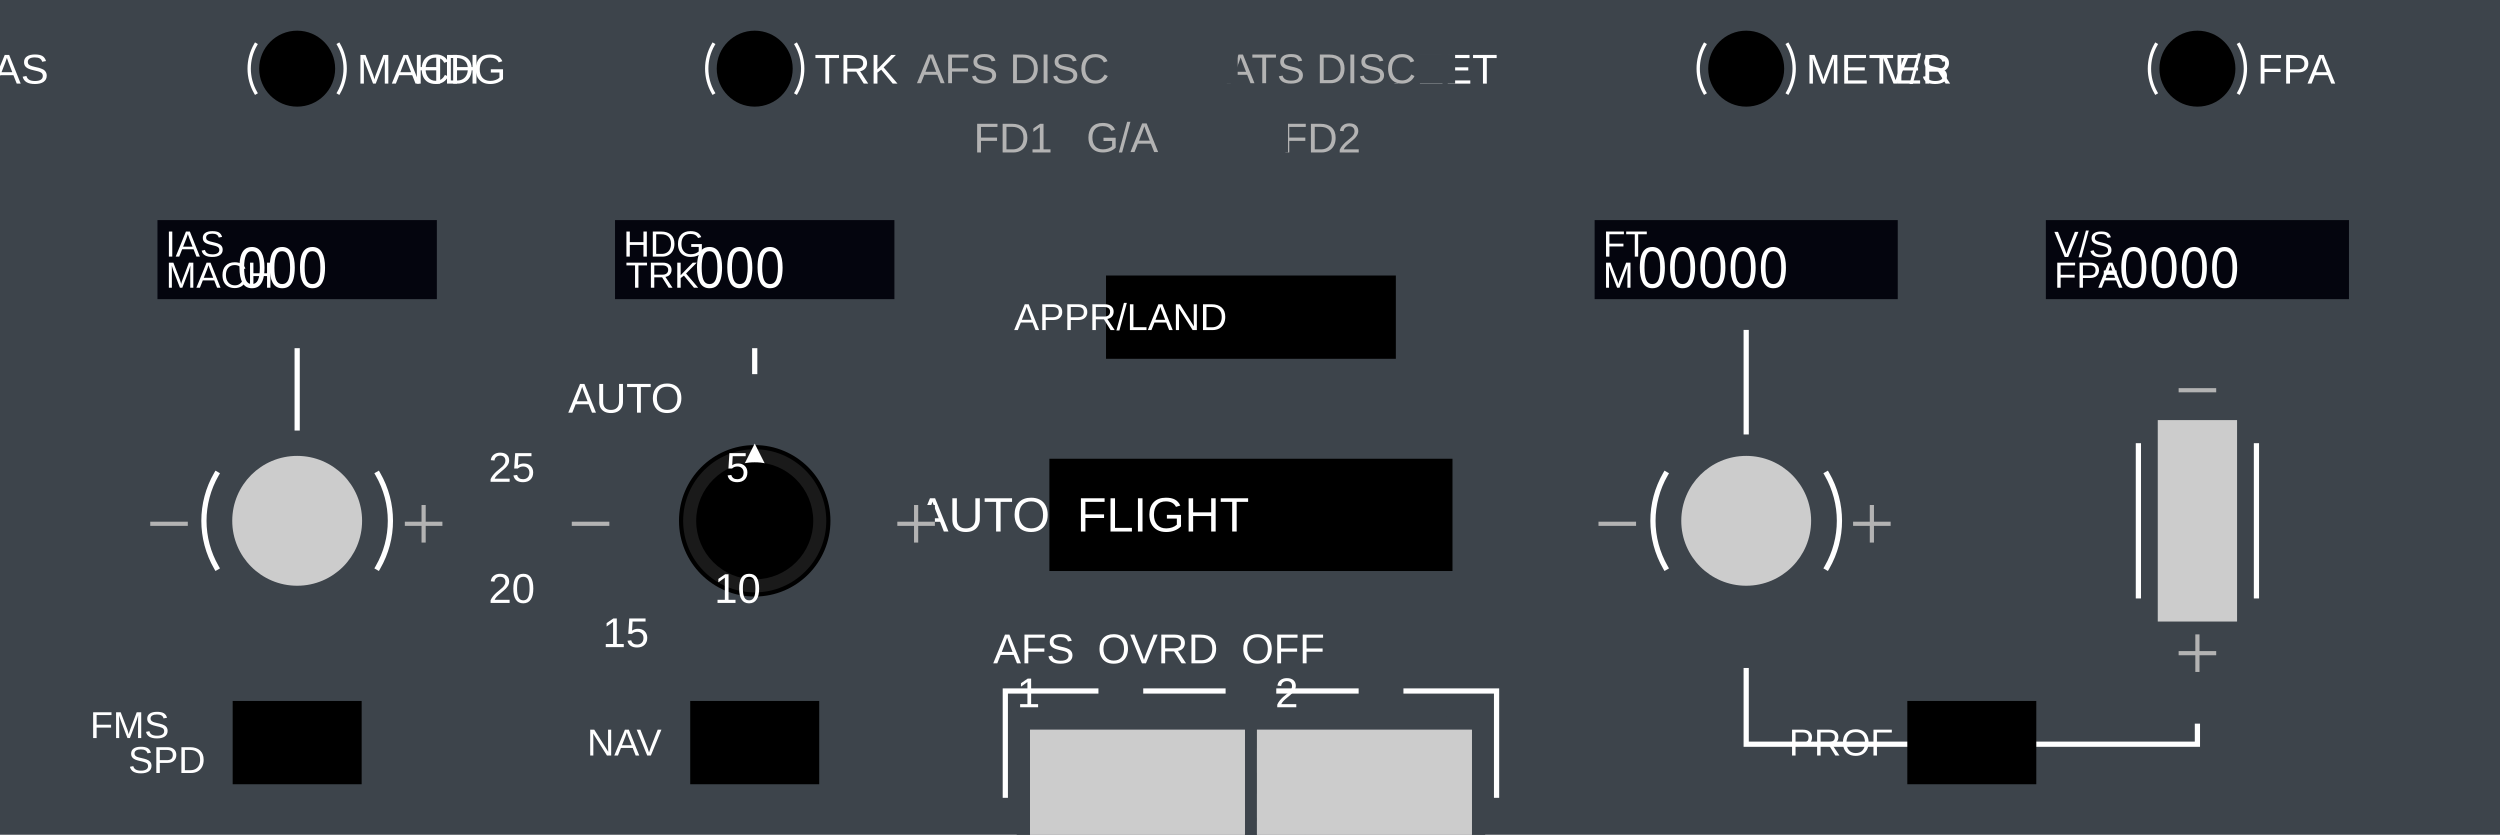
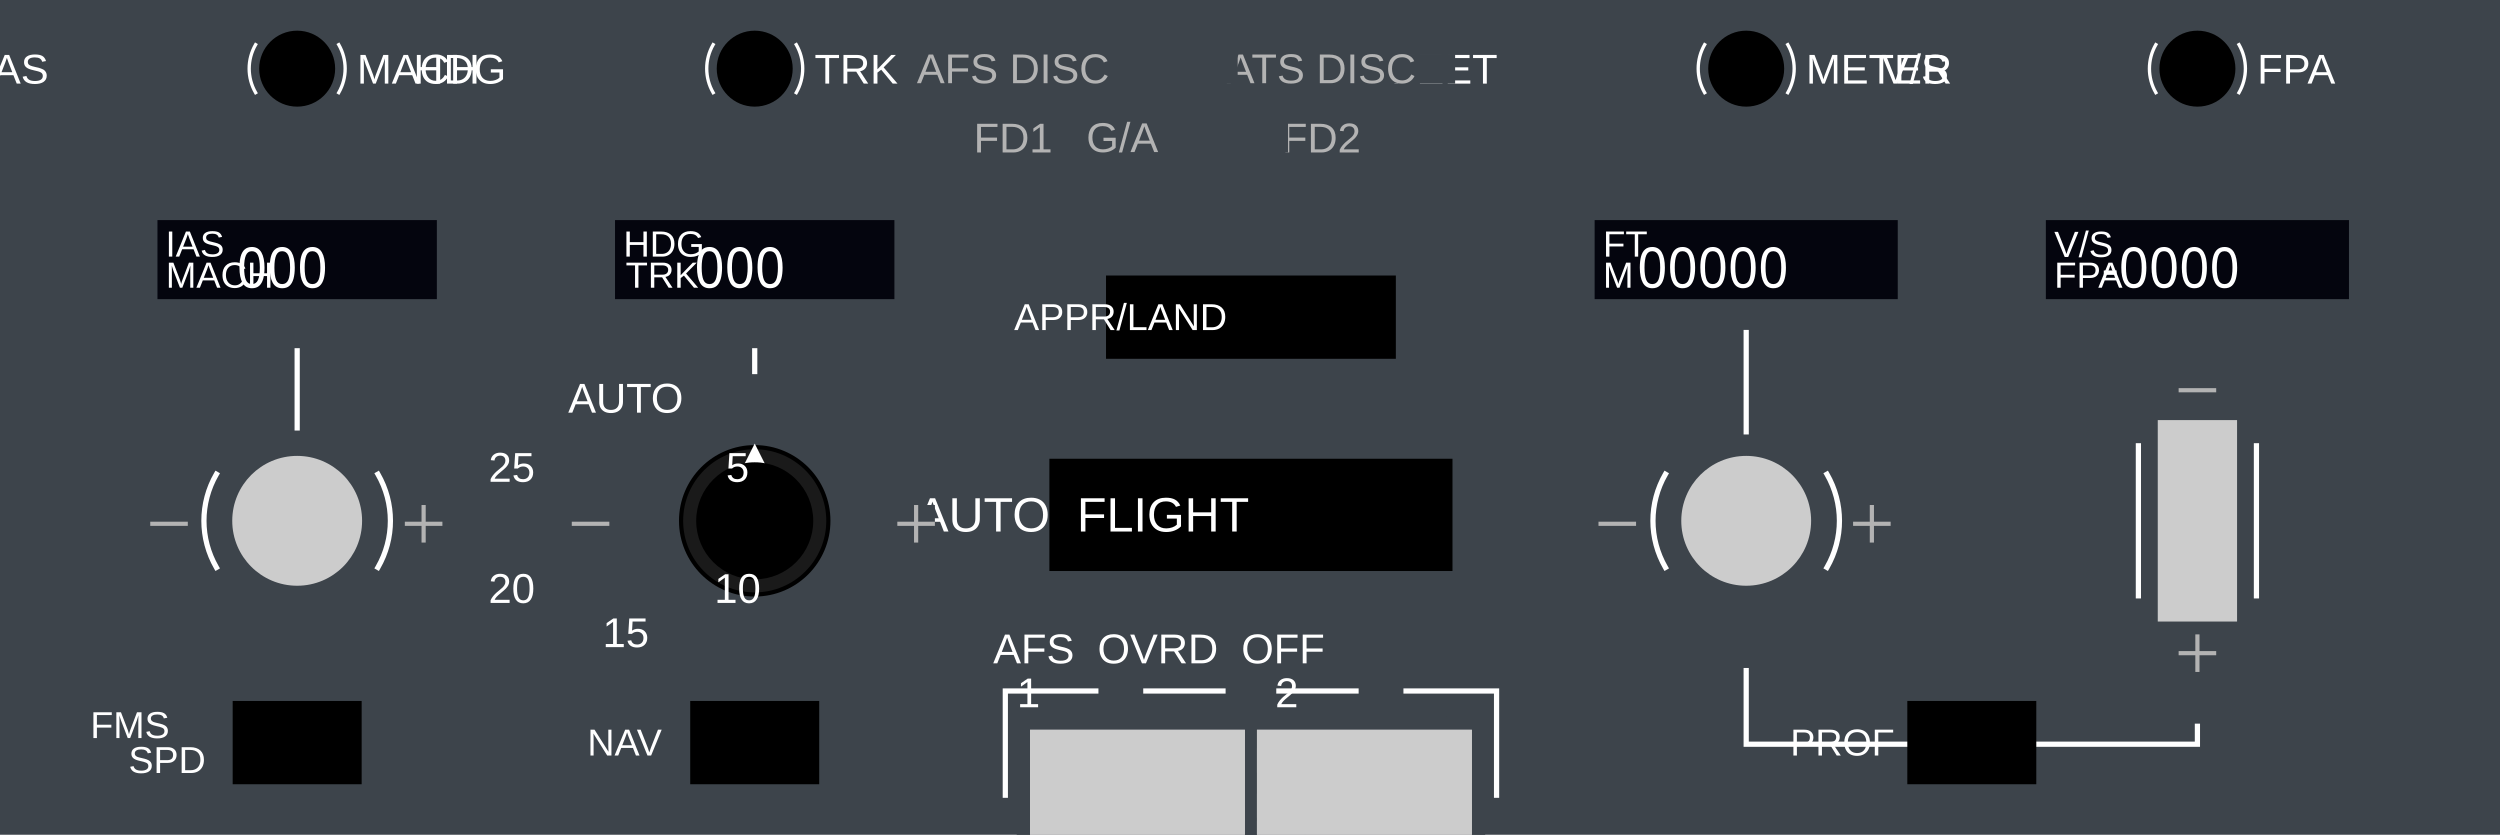
<svg xmlns="http://www.w3.org/2000/svg" xmlns:ns1="http://www.openswatchbook.org/uri/2009/osb" version="1.1" width="599" height="200" id="svg3651">
  <defs id="defs3653">
    <linearGradient id="linearGradient5215">
      <stop style="stop-color:#e6e6e6;stop-opacity:1;" offset="0" id="stop5217" />
      <stop style="stop-color:#e6e6e6;stop-opacity:0;" offset="1" id="stop5219" />
    </linearGradient>
    <linearGradient id="linearGradient5209" ns1:paint="solid">
      <stop style="stop-color:#e6e6e6;stop-opacity:1;" offset="0" id="stop5211" />
    </linearGradient>
    <symbol id="*Paper_Space" />
    <symbol id="*Model_Space" />
    <pattern y="0" x="0" width="8" patternUnits="userSpaceOnUse" id="Hatch" height="8">
      <path id="path5322" stroke-width="0.25" stroke="#000000" linecap="square" d="M8 4 l-4,4" />
      <path id="path5324" stroke-width="0.25" stroke="#000000" linecap="square" d="M6 2 l-4,4" />
      <path id="path5326" stroke-width="0.25" stroke="#000000" linecap="square" d="M4 0 l-4,4" />
    </pattern>
    <marker style="overflow:visible" refY="0" refX="0" orient="auto" id="DistanceX">
      <path id="path5319" style="stroke:#000000;stroke-width:0.5" d="M 3,-3 -3,3 M 0,-5 0,5" />
    </marker>
  </defs>
  <g id="layer1" transform="translate(0,-852.3622)">
    <rect style="fill:#3d444b;fill-opacity:1;stroke:none;stroke-width:1.8;stroke-linecap:square;stroke-linejoin:miter;stroke-miterlimit:4;stroke-dasharray:none;stroke-opacity:1" id="rect4230" width="599" height="200" x="0" y="852.362" />
    <g id="ApprLand" transform="matrix(0.8,0,0,0.8,228.5241,108.537)">
      <rect y="1012.298" x="45.599" height="24.944" width="86.804" id="rect4392-4" style="fill:#000000;fill-opacity:1;stroke:none;stroke-width:1.8;stroke-linecap:square;stroke-linejoin:miter;stroke-miterlimit:4;stroke-dasharray:none;stroke-opacity:1" />
      <text transform="scale(1.000002,0.9999983)" id="text4394-3" y="1028.642" x="88.855" style="font-style:normal;font-weight:normal;font-size:40.001px;line-height:93%;font-family:'Liberation Sans';text-align:center;letter-spacing:0px;word-spacing:0px;text-anchor:middle;fill:#000000;fill-opacity:1;stroke:none;stroke-width:1px;stroke-linecap:butt;stroke-linejoin:miter;stroke-opacity:1" xml:space="preserve">
        <tspan id="tspan4396-8" style="font-style:normal;font-variant:normal;font-weight:normal;font-stretch:normal;font-size:11.25px;line-height:93%;font-family:'Liberation Sans';-inkscape-font-specification:'Liberation Sans';text-align:center;text-anchor:middle;fill:#ffffff" y="1028.642" x="88.855">APPR/LAND</tspan>
      </text>
    </g>
    <text xml:space="preserve" style="font-style:normal;font-weight:normal;font-size:32px;line-height:125%;font-family:'Liberation Sans';letter-spacing:0px;word-spacing:0px;fill:#000000;fill-opacity:1;stroke:none;stroke-width:1px;stroke-linecap:butt;stroke-linejoin:miter;stroke-opacity:1" x="56.098" y="872.399" id="text4184">
      <tspan id="tspan4186" x="56.098" y="872.399" style="font-style:normal;font-variant:normal;font-weight:normal;font-stretch:normal;font-size:10px;font-family:'Liberation Sans';-inkscape-font-specification:'Liberation Sans';text-align:end;text-anchor:end;fill:#ffffff">IAS</tspan>
    </text>
    <text id="text4188" y="872.399" x="85.528" style="font-style:normal;font-weight:normal;font-size:32px;line-height:125%;font-family:'Liberation Sans';letter-spacing:0px;word-spacing:0px;fill:#000000;fill-opacity:1;stroke:none;stroke-width:1px;stroke-linecap:butt;stroke-linejoin:miter;stroke-opacity:1" xml:space="preserve">
      <tspan style="font-style:normal;font-variant:normal;font-weight:normal;font-stretch:normal;font-size:10px;font-family:'Liberation Sans';-inkscape-font-specification:'Liberation Sans';fill:#ffffff" y="872.399" x="85.528" id="tspan4190">MACH</tspan>
    </text>
    <path style="fill:none;fill-opacity:1;stroke:#ffffff;stroke-width:0.8;stroke-linecap:square;stroke-linejoin:miter;stroke-miterlimit:4;stroke-dasharray:none;stroke-opacity:1" d="m 81.159,863.063 c 2.054,3.558 2.054,7.941 0,11.498" id="path4198" />
    <path style="fill:none;fill-opacity:1;stroke:#ffffff;stroke-width:0.8;stroke-linecap:square;stroke-linejoin:miter;stroke-miterlimit:4;stroke-dasharray:none;stroke-opacity:1" d="m 61.243,874.561 c -2.054,-3.558 -2.054,-7.941 -1e-6,-11.498" id="path4200" />
    <path style="fill:#000000;fill-opacity:1;stroke:none;stroke-width:1;stroke-linecap:square;stroke-linejoin:miter;stroke-miterlimit:4;stroke-dasharray:none;stroke-opacity:1" d="m 80.302,868.812 c 3e-6,5.027 -4.075,9.102 -9.101,9.102 -5.027,0 -9.102,-4.075 -9.101,-9.102 3e-6,-5.027 4.075,-9.102 9.101,-9.102 5.027,0 9.101,4.075 9.101,9.102 z" id="IasMach" />
    <path style="fill:none;fill-rule:evenodd;stroke:#ffffff;stroke-width:1.25;stroke-linecap:butt;stroke-linejoin:miter;stroke-miterlimit:4;stroke-dasharray:none;stroke-opacity:1" d="m 71.201,935.785 0,19.738" id="path4204" />
    <path style="fill:none;fill-opacity:1;stroke:#ffffff;stroke-width:1.25;stroke-linecap:square;stroke-linejoin:miter;stroke-miterlimit:4;stroke-dasharray:none;stroke-opacity:1" d="m 90.548,965.98 c 3.991,6.912 3.991,15.428 0,22.34" id="path4206" />
    <path style="fill:none;fill-opacity:1;stroke:#ffffff;stroke-width:1.25;stroke-linecap:square;stroke-linejoin:miter;stroke-miterlimit:4;stroke-dasharray:none;stroke-opacity:1" d="m 51.854,988.32 c -3.991,-6.912 -3.991,-15.428 0,-22.34" id="path4208" />
    <path style="fill:#cccccc;fill-opacity:1;stroke:none;stroke-width:1;stroke-linecap:square;stroke-linejoin:miter;stroke-miterlimit:4;stroke-dasharray:none;stroke-opacity:1" d="m 86.757,977.15 c 0,8.591 -6.965,15.556 -15.556,15.556 -8.591,0 -15.556,-6.965 -15.556,-15.556 0,-8.591 6.965,-15.556 15.556,-15.556 8.591,0 15.556,6.965 15.556,15.556 z" id="SpdKnob" />
    <g id="FmsSpeed" transform="matrix(0.8,0,0,0.8,0,210.4724)">
      <rect y="1012.299" x="69.685" height="24.943" width="38.632" id="rect4212" style="fill:#000000;fill-opacity:1;stroke:none;stroke-width:1.8;stroke-linecap:square;stroke-linejoin:miter;stroke-miterlimit:4;stroke-dasharray:none;stroke-opacity:1" />
-       <text transform="scale(0.999998,1.000002)" id="text4214" y="1023.41" x="88.855" style="font-style:normal;font-weight:normal;font-size:40.001px;line-height:93%;font-family:'Liberation Sans';text-align:center;letter-spacing:0px;word-spacing:0px;text-anchor:middle;fill:#000000;fill-opacity:1;stroke:none;stroke-width:1px;stroke-linecap:butt;stroke-linejoin:miter;stroke-opacity:1" xml:space="preserve">
-         <tspan style="font-style:normal;font-variant:normal;font-weight:normal;font-stretch:normal;font-size:11.25px;line-height:93%;font-family:'Liberation Sans';-inkscape-font-specification:'Liberation Sans';text-align:center;text-anchor:middle;fill:#ffffff" y="1023.41" x="88.855" id="tspan4216">FMS</tspan>
-         <tspan id="tspan4218" style="font-style:normal;font-variant:normal;font-weight:normal;font-stretch:normal;font-size:11.25px;line-height:93%;font-family:'Liberation Sans';-inkscape-font-specification:'Liberation Sans';text-align:center;text-anchor:middle;fill:#ffffff" y="1033.873" x="88.855">SPD</tspan>
+       <text transform="scale(0.999998,1.000002)" id="text4214" y="1023.41" x="88.938" style="font-style:normal;font-weight:normal;font-size:40.001px;line-height:93%;font-family:'Liberation Sans';text-align:center;letter-spacing:0px;word-spacing:0px;text-anchor:middle;fill:#000000;fill-opacity:1;stroke:none;stroke-width:1px;stroke-linecap:butt;stroke-linejoin:miter;stroke-opacity:1" xml:space="preserve">
+         <tspan style="font-style:normal;font-variant:normal;font-weight:normal;font-stretch:normal;font-size:11.25px;line-height:93%;font-family:'Liberation Sans';-inkscape-font-specification:'Liberation Sans';text-align:center;text-anchor:middle;fill:#ffffff" y="1023.41" x="88.938" id="tspan4216">FMS</tspan>
+         <tspan id="tspan4218" style="font-style:normal;font-variant:normal;font-weight:normal;font-stretch:normal;font-size:11.25px;line-height:93%;font-family:'Liberation Sans';-inkscape-font-specification:'Liberation Sans';text-align:center;text-anchor:middle;fill:#ffffff" y="1033.873" x="88.938">SPD</tspan>
      </text>
    </g>
    <rect style="fill:#04050e;fill-opacity:1;stroke:none;stroke-width:1.8;stroke-linecap:square;stroke-linejoin:miter;stroke-miterlimit:4;stroke-dasharray:none;stroke-opacity:1" id="rect4264" width="66.942" height="18.944" x="37.729" y="905.094" />
    <text id="text4304" y="872.399" x="165.727" style="font-style:normal;font-weight:normal;font-size:32px;line-height:125%;font-family:'Liberation Sans';letter-spacing:0px;word-spacing:0px;fill:#000000;fill-opacity:1;stroke:none;stroke-width:1px;stroke-linecap:butt;stroke-linejoin:miter;stroke-opacity:1" xml:space="preserve">
      <tspan style="font-style:normal;font-variant:normal;font-weight:normal;font-stretch:normal;font-size:10px;font-family:'Liberation Sans';-inkscape-font-specification:'Liberation Sans';text-align:end;text-anchor:end;fill:#ffffff" y="872.399" x="165.727" id="tspan4306">HDG</tspan>
    </text>
    <text xml:space="preserve" style="font-style:normal;font-weight:normal;font-size:32px;line-height:125%;font-family:'Liberation Sans';letter-spacing:0px;word-spacing:0px;fill:#000000;fill-opacity:1;stroke:none;stroke-width:1px;stroke-linecap:butt;stroke-linejoin:miter;stroke-opacity:1" x="195.157" y="872.399" id="text4308">
      <tspan id="tspan4310" x="195.157" y="872.399" style="font-style:normal;font-variant:normal;font-weight:normal;font-stretch:normal;font-size:10px;font-family:'Liberation Sans';-inkscape-font-specification:'Liberation Sans';fill:#ffffff">TRK</tspan>
    </text>
    <path id="path4312" d="m 190.788,863.063 c 2.054,3.558 2.054,7.941 0,11.498" style="fill:none;fill-opacity:1;stroke:#ffffff;stroke-width:0.8;stroke-linecap:square;stroke-linejoin:miter;stroke-miterlimit:4;stroke-dasharray:none;stroke-opacity:1" />
    <path id="path4314" d="m 170.872,874.561 c -2.054,-3.558 -2.054,-7.941 0,-11.498" style="fill:none;fill-opacity:1;stroke:#ffffff;stroke-width:0.8;stroke-linecap:square;stroke-linejoin:miter;stroke-miterlimit:4;stroke-dasharray:none;stroke-opacity:1" />
    <path style="fill:#000000;fill-opacity:1;stroke:none;stroke-width:1;stroke-linecap:square;stroke-linejoin:miter;stroke-miterlimit:4;stroke-dasharray:none;stroke-opacity:1" d="m 189.931,868.812 c 0,5.027 -4.075,9.102 -9.101,9.102 -5.027,0 -9.101,-4.075 -9.101,-9.102 0,-5.027 4.075,-9.102 9.101,-9.102 5.027,0 9.101,4.075 9.101,9.102 z" id="HdgTrk" />
    <path id="path4318" d="m 180.83,935.785 0,6.221" style="fill:none;fill-rule:evenodd;stroke:#ffffff;stroke-width:1.25;stroke-linecap:butt;stroke-linejoin:miter;stroke-miterlimit:4;stroke-dasharray:none;stroke-opacity:1" />
    <g id="HdgKnob">
      <path style="fill:#1a1a1a;fill-opacity:1;stroke:#000000;stroke-width:1;stroke-linecap:square;stroke-linejoin:miter;stroke-miterlimit:4;stroke-dasharray:none;stroke-opacity:1" d="m 198.476,977.15 c 0,9.746 -7.9,17.646 -17.646,17.646 -9.746,0 -17.646,-7.9 -17.646,-17.646 0,-9.746 7.9,-17.646 17.646,-17.646 9.746,0 17.646,7.9 17.646,17.646 z" id="ellipse4386" />
      <path id="BankLimit" d="m 177.886,965.603 2.944,-5.853 2.944,5.853" style="fill:#ffffff;fill-rule:evenodd;stroke:#ffffff;stroke-width:1px;stroke-linecap:butt;stroke-linejoin:miter;stroke-opacity:1" />
      <path style="fill:#000000;fill-opacity:1;stroke:none;stroke-width:1;stroke-linecap:square;stroke-linejoin:miter;stroke-miterlimit:4;stroke-dasharray:none;stroke-opacity:1" d="m 194.853,977.15 c 0,7.745 -6.278,14.023 -14.023,14.023 -7.745,0 -14.023,-6.278 -14.023,-14.023 0,-7.745 6.278,-14.023 14.023,-14.023 7.745,0 14.023,6.278 14.023,14.023 z" id="path4202" />
    </g>
    <g transform="matrix(0.8,0,0,0.8,109.6293,210.4724)" id="Nav">
      <rect style="fill:#000000;fill-opacity:1;stroke:none;stroke-width:1.8;stroke-linecap:square;stroke-linejoin:miter;stroke-miterlimit:4;stroke-dasharray:none;stroke-opacity:1" id="rect4328" width="38.632" height="24.944" x="69.685" y="1012.298" />
-       <text xml:space="preserve" style="font-style:normal;font-weight:normal;font-size:40.001px;line-height:93%;font-family:'Liberation Sans';text-align:center;letter-spacing:0px;word-spacing:0px;text-anchor:middle;fill:#000000;fill-opacity:1;stroke:none;stroke-width:1px;stroke-linecap:butt;stroke-linejoin:miter;stroke-opacity:1" x="88.855" y="1028.642" id="text4330" transform="scale(1.000002,0.9999983)">
-         <tspan x="88.855" y="1028.642" style="font-style:normal;font-variant:normal;font-weight:normal;font-stretch:normal;font-size:11.25px;line-height:93%;font-family:'Liberation Sans';-inkscape-font-specification:'Liberation Sans';text-align:center;text-anchor:middle;fill:#ffffff" id="tspan4334">NAV</tspan>
+       <text xml:space="preserve" style="font-style:normal;font-weight:normal;font-size:40.001px;line-height:93%;font-family:'Liberation Sans';text-align:center;letter-spacing:0px;word-spacing:0px;text-anchor:middle;fill:#000000;fill-opacity:1;stroke:none;stroke-width:1px;stroke-linecap:butt;stroke-linejoin:miter;stroke-opacity:1" x="88.933" y="1028.642" id="text4330" transform="scale(1.000002,0.9999983)">
+         <tspan x="88.933" y="1028.642" style="font-style:normal;font-variant:normal;font-weight:normal;font-stretch:normal;font-size:11.25px;line-height:93%;font-family:'Liberation Sans';-inkscape-font-specification:'Liberation Sans';text-align:center;text-anchor:middle;fill:#ffffff" id="tspan4334">NAV</tspan>
      </text>
    </g>
    <rect y="905.094" x="147.358" height="18.944" width="66.942" id="rect4336" style="fill:#04050e;fill-opacity:1;stroke:none;stroke-width:1.8;stroke-linecap:square;stroke-linejoin:miter;stroke-miterlimit:4;stroke-dasharray:none;stroke-opacity:1" />
    <g id="BankAuto">
      <rect y="944.249" x="167.268" height="7.08" width="27.124" id="rect4286" style="fill:#3d444b;fill-opacity:1;stroke:none;stroke-width:2;stroke-miterlimit:4;stroke-dasharray:none;stroke-opacity:1" />
      <text xml:space="preserve" style="font-style:normal;font-weight:normal;font-size:32px;line-height:125%;font-family:'Liberation Sans';letter-spacing:0px;word-spacing:0px;fill:#000000;fill-opacity:1;stroke:none;stroke-width:1px;stroke-linecap:butt;stroke-linejoin:miter;stroke-opacity:1" x="181.058" y="951.232" id="text4344">
        <tspan id="tspan4346" x="181.058" y="951.232" style="font-style:normal;font-variant:normal;font-weight:normal;font-stretch:normal;font-size:10px;font-family:'Liberation Sans';-inkscape-font-specification:'Liberation Sans';text-align:center;text-anchor:middle;fill:#ffffff">AUTO</tspan>
      </text>
    </g>
    <g id="Bank5">
      <rect y="960.925" x="204.325" height="6.978" width="6.991" id="rect4339" style="fill:#3d444b;fill-opacity:1;stroke:none;stroke-width:2;stroke-miterlimit:4;stroke-dasharray:none;stroke-opacity:1" />
      <text transform="scale(1.000002,0.9999978)" xml:space="preserve" style="font-style:normal;font-weight:normal;font-size:32px;line-height:125%;font-family:'Liberation Sans';letter-spacing:0px;word-spacing:0px;fill:#000000;fill-opacity:1;stroke:none;stroke-width:1px;stroke-linecap:butt;stroke-linejoin:miter;stroke-opacity:1" x="207.833" y="967.808" id="text4382">
        <tspan id="tspan4384" x="207.833" y="967.808" style="font-style:normal;font-variant:normal;font-weight:normal;font-stretch:normal;font-size:10px;font-family:'Liberation Sans';-inkscape-font-specification:'Liberation Sans';text-align:center;text-anchor:middle;fill:#ffffff">5</tspan>
      </text>
    </g>
    <g id="Bank10">
      <rect y="989.842" x="203.028" height="7.08" width="9.976" id="rect4332" style="fill:#3d444b;fill-opacity:1;stroke:none;stroke-width:2;stroke-miterlimit:4;stroke-dasharray:none;stroke-opacity:1" />
      <text transform="scale(1.000002,0.9999978)" id="text4374" y="996.826" x="207.833" style="font-style:normal;font-weight:normal;font-size:32px;line-height:125%;font-family:'Liberation Sans';letter-spacing:0px;word-spacing:0px;fill:#000000;fill-opacity:1;stroke:none;stroke-width:1px;stroke-linecap:butt;stroke-linejoin:miter;stroke-opacity:1" xml:space="preserve">
        <tspan style="font-style:normal;font-variant:normal;font-weight:normal;font-stretch:normal;font-size:10px;font-family:'Liberation Sans';-inkscape-font-specification:'Liberation Sans';text-align:center;text-anchor:middle;fill:#ffffff" y="996.826" x="207.833" id="tspan4376">10</tspan>
      </text>
    </g>
    <g id="Bank15">
      <rect y="1000.534" x="176.253" height="6.978" width="9.946" id="rect4325" style="fill:#3d444b;fill-opacity:1;stroke:none;stroke-width:2;stroke-miterlimit:4;stroke-dasharray:none;stroke-opacity:1" />
      <text id="text4366" y="1007.415" x="181.058" style="font-style:normal;font-weight:normal;font-size:32px;line-height:125%;font-family:'Liberation Sans';letter-spacing:0px;word-spacing:0px;fill:#000000;fill-opacity:1;stroke:none;stroke-width:1px;stroke-linecap:butt;stroke-linejoin:miter;stroke-opacity:1" xml:space="preserve">
        <tspan style="font-style:normal;font-variant:normal;font-weight:normal;font-stretch:normal;font-size:10px;font-family:'Liberation Sans';-inkscape-font-specification:'Liberation Sans';text-align:center;text-anchor:middle;fill:#ffffff" y="1007.415" x="181.058" id="tspan4368">15</tspan>
      </text>
    </g>
    <g id="Bank20">
      <rect y="989.842" x="148.657" height="7.08" width="10.234" id="rect4318" style="fill:#3d444b;fill-opacity:1;stroke:none;stroke-width:2;stroke-miterlimit:4;stroke-dasharray:none;stroke-opacity:1" />
      <text transform="scale(1.000002,0.9999978)" xml:space="preserve" style="font-style:normal;font-weight:normal;font-size:32px;line-height:125%;font-family:'Liberation Sans';letter-spacing:0px;word-spacing:0px;fill:#000000;fill-opacity:1;stroke:none;stroke-width:1px;stroke-linecap:butt;stroke-linejoin:miter;stroke-opacity:1" x="153.72" y="996.826" id="text4370">
        <tspan id="tspan4372" x="153.72" y="996.826" style="font-style:normal;font-variant:normal;font-weight:normal;font-stretch:normal;font-size:10px;font-family:'Liberation Sans';-inkscape-font-specification:'Liberation Sans';text-align:center;text-anchor:middle;fill:#ffffff">20</tspan>
      </text>
    </g>
    <g id="Bank25">
      <rect y="960.823" x="148.657" height="7.08" width="10.205" id="rect4311" style="fill:#3d444b;fill-opacity:1;stroke:none;stroke-width:2;stroke-miterlimit:4;stroke-dasharray:none;stroke-opacity:1" />
      <text transform="scale(1.000002,0.9999978)" id="text4378" y="967.808" x="153.72" style="font-style:normal;font-weight:normal;font-size:32px;line-height:125%;font-family:'Liberation Sans';letter-spacing:0px;word-spacing:0px;fill:#000000;fill-opacity:1;stroke:none;stroke-width:1px;stroke-linecap:butt;stroke-linejoin:miter;stroke-opacity:1" xml:space="preserve">
        <tspan style="font-style:normal;font-variant:normal;font-weight:normal;font-stretch:normal;font-size:10px;font-family:'Liberation Sans';-inkscape-font-specification:'Liberation Sans';text-align:center;text-anchor:middle;fill:#ffffff" y="967.808" x="153.72" id="tspan4380">25</tspan>
      </text>
    </g>
    <path style="fill:none;fill-rule:evenodd;stroke:#ffffff;stroke-width:1.25;stroke-linecap:butt;stroke-linejoin:miter;stroke-miterlimit:4;stroke-dasharray:none;stroke-opacity:1" d="m 418.388,1012.41 0,18.266 108.112,0 0,-4.928" id="path4432" />
    <g id="Prof" transform="matrix(0.8,0,0,0.8,400.2543,210.4724)">
      <rect y="1012.298" x="70.921" height="24.944" width="38.632" id="rect4392" style="fill:#000000;fill-opacity:1;stroke:none;stroke-width:1.8;stroke-linecap:square;stroke-linejoin:miter;stroke-miterlimit:4;stroke-dasharray:none;stroke-opacity:1" />
-       <text transform="scale(1.000002,0.9999983)" id="text4394" y="1028.642" x="90.004" style="font-style:normal;font-weight:normal;font-size:40.001px;line-height:93%;font-family:'Liberation Sans';text-align:center;letter-spacing:0px;word-spacing:0px;text-anchor:middle;fill:#000000;fill-opacity:1;stroke:none;stroke-width:1px;stroke-linecap:butt;stroke-linejoin:miter;stroke-opacity:1" xml:space="preserve">
-         <tspan id="tspan4396" style="font-style:normal;font-variant:normal;font-weight:normal;font-stretch:normal;font-size:11.25px;line-height:93%;font-family:'Liberation Sans';-inkscape-font-specification:'Liberation Sans';text-align:center;text-anchor:middle;fill:#ffffff" y="1028.642" x="90.004">PROF</tspan>
+       <text transform="scale(1.000002,0.9999983)" id="text4394" y="1028.642" x="90.403" style="font-style:normal;font-weight:normal;font-size:40.001px;line-height:93%;font-family:'Liberation Sans';text-align:center;letter-spacing:0px;word-spacing:0px;text-anchor:middle;fill:#000000;fill-opacity:1;stroke:none;stroke-width:1px;stroke-linecap:butt;stroke-linejoin:miter;stroke-opacity:1" xml:space="preserve">
+         <tspan id="tspan4396" style="font-style:normal;font-variant:normal;font-weight:normal;font-stretch:normal;font-size:11.25px;line-height:93%;font-family:'Liberation Sans';-inkscape-font-specification:'Liberation Sans';text-align:center;text-anchor:middle;fill:#ffffff" y="1028.642" x="90.403">PROF</tspan>
      </text>
    </g>
    <text id="text4398" y="872.399" x="403.285" style="font-style:normal;font-weight:normal;font-size:32px;line-height:125%;font-family:'Liberation Sans';letter-spacing:0px;word-spacing:0px;fill:#000000;fill-opacity:1;stroke:none;stroke-width:1px;stroke-linecap:butt;stroke-linejoin:miter;stroke-opacity:1" xml:space="preserve">
      <tspan style="font-style:normal;font-variant:normal;font-weight:normal;font-stretch:normal;font-size:10px;font-family:'Liberation Sans';-inkscape-font-specification:'Liberation Sans';text-align:end;text-anchor:end;fill:#ffffff" y="872.399" x="403.285" id="tspan4400">FEET</tspan>
    </text>
    <text xml:space="preserve" style="font-style:normal;font-weight:normal;font-size:32px;line-height:125%;font-family:'Liberation Sans';letter-spacing:0px;word-spacing:0px;fill:#000000;fill-opacity:1;stroke:none;stroke-width:1px;stroke-linecap:butt;stroke-linejoin:miter;stroke-opacity:1" x="432.715" y="872.399" id="text4402">
      <tspan id="tspan4404" x="432.715" y="872.399" style="font-style:normal;font-variant:normal;font-weight:normal;font-stretch:normal;font-size:10px;font-family:'Liberation Sans';-inkscape-font-specification:'Liberation Sans';fill:#ffffff">METER</tspan>
    </text>
    <path id="path4406" d="m 428.346,863.063 c 2.054,3.558 2.054,7.941 0,11.498" style="fill:none;fill-opacity:1;stroke:#ffffff;stroke-width:0.8;stroke-linecap:square;stroke-linejoin:miter;stroke-miterlimit:4;stroke-dasharray:none;stroke-opacity:1" />
    <path id="path4408" d="m 408.431,874.561 c -2.054,-3.558 -2.054,-7.941 -1e-5,-11.498" style="fill:none;fill-opacity:1;stroke:#ffffff;stroke-width:0.8;stroke-linecap:square;stroke-linejoin:miter;stroke-miterlimit:4;stroke-dasharray:none;stroke-opacity:1" />
    <path style="fill:#000000;fill-opacity:1;stroke:none;stroke-width:1;stroke-linecap:square;stroke-linejoin:miter;stroke-miterlimit:4;stroke-dasharray:none;stroke-opacity:1" d="m 427.49,868.812 c 0,5.027 -4.075,9.102 -9.101,9.102 -5.027,0 -9.101,-4.075 -9.101,-9.102 0,-5.027 4.075,-9.102 9.101,-9.102 5.027,0 9.101,4.075 9.101,9.102 z" id="FeetMeter" />
    <path id="path4412" d="m 418.388,931.41 0,25.05" style="fill:none;fill-rule:evenodd;stroke:#ffffff;stroke-width:1.25;stroke-linecap:butt;stroke-linejoin:miter;stroke-miterlimit:4;stroke-dasharray:none;stroke-opacity:1" />
    <path id="path4414" d="m 437.736,965.98 c 3.991,6.912 3.991,15.428 0,22.34" style="fill:none;fill-opacity:1;stroke:#ffffff;stroke-width:1.25;stroke-linecap:square;stroke-linejoin:miter;stroke-miterlimit:4;stroke-dasharray:none;stroke-opacity:1" />
    <path id="path4416" d="m 399.041,988.32 c -3.991,-6.912 -3.991,-15.428 0,-22.34" style="fill:none;fill-opacity:1;stroke:#ffffff;stroke-width:1.25;stroke-linecap:square;stroke-linejoin:miter;stroke-miterlimit:4;stroke-dasharray:none;stroke-opacity:1" />
    <path style="fill:#cccccc;fill-opacity:1;stroke:none;stroke-width:1;stroke-linecap:square;stroke-linejoin:miter;stroke-miterlimit:4;stroke-dasharray:none;stroke-opacity:1" d="m 433.944,977.15 c 0,8.591 -6.965,15.556 -15.556,15.556 -8.591,0 -15.556,-6.965 -15.556,-15.556 0,-8.591 6.965,-15.556 15.556,-15.556 8.591,0 15.556,6.965 15.556,15.556 z" id="AltKnob" />
    <rect y="905.095" x="382.075" height="18.944" width="72.625" id="rect4420" style="fill:#04050e;fill-opacity:1;stroke:none;stroke-width:1.8;stroke-linecap:square;stroke-linejoin:miter;stroke-miterlimit:4;stroke-dasharray:none;stroke-opacity:1" />
    <text xml:space="preserve" style="font-style:normal;font-weight:normal;font-size:32px;line-height:125%;font-family:'Liberation Sans';letter-spacing:0px;word-spacing:0px;fill:#000000;fill-opacity:1;stroke:none;stroke-width:1px;stroke-linecap:butt;stroke-linejoin:miter;stroke-opacity:1" x="511.399" y="872.399" id="text4434">
      <tspan id="tspan4436" x="511.399" y="872.399" style="font-style:normal;font-variant:normal;font-weight:normal;font-stretch:normal;font-size:10px;font-family:'Liberation Sans';-inkscape-font-specification:'Liberation Sans';text-align:end;text-anchor:end;fill:#ffffff">V/S</tspan>
    </text>
    <text id="text4438" y="872.399" x="540.829" style="font-style:normal;font-weight:normal;font-size:32px;line-height:125%;font-family:'Liberation Sans';letter-spacing:0px;word-spacing:0px;fill:#000000;fill-opacity:1;stroke:none;stroke-width:1px;stroke-linecap:butt;stroke-linejoin:miter;stroke-opacity:1" xml:space="preserve">
      <tspan style="font-style:normal;font-variant:normal;font-weight:normal;font-stretch:normal;font-size:10px;font-family:'Liberation Sans';-inkscape-font-specification:'Liberation Sans';fill:#ffffff" y="872.399" x="540.829" id="tspan4440">FPA</tspan>
    </text>
    <path style="fill:none;fill-opacity:1;stroke:#ffffff;stroke-width:0.8;stroke-linecap:square;stroke-linejoin:miter;stroke-miterlimit:4;stroke-dasharray:none;stroke-opacity:1" d="m 536.46,863.063 c 2.054,3.558 2.054,7.941 0,11.498" id="path4442" />
    <path style="fill:none;fill-opacity:1;stroke:#ffffff;stroke-width:0.8;stroke-linecap:square;stroke-linejoin:miter;stroke-miterlimit:4;stroke-dasharray:none;stroke-opacity:1" d="m 516.544,874.561 c -2.054,-3.558 -2.054,-7.941 -10e-6,-11.498" id="path4444" />
    <path style="fill:#000000;fill-opacity:1;stroke:none;stroke-width:1;stroke-linecap:square;stroke-linejoin:miter;stroke-miterlimit:4;stroke-dasharray:none;stroke-opacity:1" d="m 535.603,868.812 c 0,5.027 -4.075,9.102 -9.101,9.102 -5.027,0 -9.101,-4.075 -9.101,-9.102 0,-5.027 4.075,-9.102 9.101,-9.102 5.027,0 9.101,4.075 9.101,9.102 z" id="VsFpa" />
    <rect style="fill:#04050e;fill-opacity:1;stroke:none;stroke-width:1.8;stroke-linecap:square;stroke-linejoin:miter;stroke-miterlimit:4;stroke-dasharray:none;stroke-opacity:1" id="rect4448" width="72.625" height="18.944" x="490.188" y="905.095" />
    <rect style="fill:#cccccc;fill-opacity:1;stroke:none;stroke-width:1.8;stroke-linecap:square;stroke-linejoin:miter;stroke-miterlimit:4;stroke-dasharray:none;stroke-opacity:1" id="VsKnob" width="19" height="48.268" x="517" y="953.016" />
    <path style="fill:none;fill-rule:evenodd;stroke:#ffffff;stroke-width:1.25;stroke-linecap:butt;stroke-linejoin:miter;stroke-miterlimit:4;stroke-dasharray:none;stroke-opacity:1" d="m 512.358,958.548 0,37.204" id="path4463" />
    <path id="path4465" d="m 540.642,958.548 0,37.204" style="fill:none;fill-rule:evenodd;stroke:#ffffff;stroke-width:1.25;stroke-linecap:butt;stroke-linejoin:miter;stroke-miterlimit:4;stroke-dasharray:none;stroke-opacity:1" />
    <g transform="matrix(1.032161,0,0,1.032161,207.8615,-81.99901)" id="Autoflight">
      <rect style="fill:#000000;fill-opacity:1;stroke:none;stroke-width:1.8;stroke-linecap:square;stroke-linejoin:miter;stroke-miterlimit:4;stroke-dasharray:none;stroke-opacity:1" id="rect4493" width="93.574" height="26.06" x="42.214" y="1011.74" />
      <text xml:space="preserve" style="font-style:normal;font-weight:normal;font-size:40.001px;line-height:93%;font-family:'Liberation Sans';text-align:center;letter-spacing:0px;word-spacing:0px;text-anchor:middle;fill:#000000;fill-opacity:1;stroke:none;stroke-width:1px;stroke-linecap:butt;stroke-linejoin:miter;stroke-opacity:1" x="88.855" y="1028.642" id="text4495" transform="scale(1.000002,0.9999983)">
        <tspan x="88.855" y="1028.642" style="font-style:normal;font-variant:normal;font-weight:normal;font-stretch:normal;font-size:11.25px;line-height:93%;font-family:'Liberation Sans';-inkscape-font-specification:'Liberation Sans';text-align:center;text-anchor:middle;fill:#ffffff" id="tspan4497">AUTO  FLIGHT</tspan>
      </text>
    </g>
    <path style="fill:none;fill-rule:evenodd;stroke:#ffffff;stroke-width:1.25;stroke-linecap:butt;stroke-linejoin:miter;stroke-miterlimit:4;stroke-dasharray:none;stroke-opacity:1" d="m 336.263,1017.925 22.313,0 0,25.597" id="path4499" />
    <path id="path4501" d="m 263.187,1017.925 -22.313,0 0,25.597" style="fill:none;fill-rule:evenodd;stroke:#ffffff;stroke-width:1.25;stroke-linecap:butt;stroke-linejoin:miter;stroke-miterlimit:4;stroke-dasharray:none;stroke-opacity:1" />
    <text transform="scale(1.000003,0.9999968)" xml:space="preserve" style="font-style:normal;font-weight:normal;font-size:32px;line-height:125%;font-family:'Liberation Sans';letter-spacing:0px;word-spacing:0px;fill:#000000;fill-opacity:1;stroke:none;stroke-width:1px;stroke-linecap:butt;stroke-linejoin:miter;stroke-opacity:1" x="268.66" y="1021.831" id="text4503">
      <tspan id="tspan4505" x="268.66" y="1021.831" style="font-style:normal;font-variant:normal;font-weight:normal;font-stretch:normal;font-size:10px;font-family:'Liberation Sans';-inkscape-font-specification:'Liberation Sans';text-align:center;text-anchor:middle;fill:#ffffff">1</tspan>
    </text>
    <text id="text4507" y="1021.831" x="330.535" style="font-style:normal;font-weight:normal;font-size:32px;line-height:125%;font-family:'Liberation Sans';letter-spacing:0px;word-spacing:0px;fill:#000000;fill-opacity:1;stroke:none;stroke-width:1px;stroke-linecap:butt;stroke-linejoin:miter;stroke-opacity:1" xml:space="preserve" transform="scale(1.000003,0.9999968)">
      <tspan style="font-style:normal;font-variant:normal;font-weight:normal;font-stretch:normal;font-size:10px;font-family:'Liberation Sans';-inkscape-font-specification:'Liberation Sans';text-align:center;text-anchor:middle;fill:#ffffff" y="1021.831" x="330.535" id="tspan4509">2</tspan>
    </text>
    <path id="path4511" d="m 293.656,1017.925 -19.738,0" style="fill:none;fill-rule:evenodd;stroke:#ffffff;stroke-width:1.25;stroke-linecap:butt;stroke-linejoin:miter;stroke-miterlimit:4;stroke-dasharray:none;stroke-opacity:1" />
    <path style="fill:none;fill-rule:evenodd;stroke:#ffffff;stroke-width:1.25;stroke-linecap:butt;stroke-linejoin:miter;stroke-miterlimit:4;stroke-dasharray:none;stroke-opacity:1" d="m 325.531,1017.925 -19.738,0" id="path4513" />
    <text id="text4515" y="1011.295" x="299.917" style="font-style:normal;font-weight:normal;font-size:32px;line-height:125%;font-family:'Liberation Sans';letter-spacing:0px;word-spacing:0px;fill:#000000;fill-opacity:1;stroke:none;stroke-width:1px;stroke-linecap:butt;stroke-linejoin:miter;stroke-opacity:1" xml:space="preserve" transform="scale(1.000002,0.9999979)">
      <tspan style="font-style:normal;font-variant:normal;font-weight:normal;font-stretch:normal;font-size:10px;font-family:'Liberation Sans';-inkscape-font-specification:'Liberation Sans';text-align:center;text-anchor:middle;fill:#ffffff" y="1011.295" x="299.917" id="tspan4517">AFS  OVRD  OFF</tspan>
    </text>
    <g id="AtsDisc">
      <rect y="865.319" x="303.644" height="7.08" width="45.005" id="rect4340" style="fill:#3d444b;fill-opacity:1;stroke:none;stroke-width:1;stroke-linecap:round;stroke-linejoin:miter;stroke-miterlimit:4;stroke-dasharray:none;stroke-opacity:1" />
      <text transform="scale(1.000002,0.9999979)" id="text4528" y="872.303" x="326.329" style="font-style:normal;font-weight:normal;font-size:10px;line-height:125%;font-family:'Liberation Sans';text-align:center;letter-spacing:0px;word-spacing:0px;text-anchor:middle;fill:#b3b3b3;fill-opacity:1;stroke:none;stroke-width:1px;stroke-linecap:butt;stroke-linejoin:miter;stroke-opacity:1;" xml:space="preserve">
        <tspan style="font-style:normal;font-variant:normal;font-weight:normal;font-stretch:normal;font-size:10px;font-family:'Liberation Sans';-inkscape-font-specification:'Liberation Sans';text-align:center;text-anchor:middle;fill:#b3b3b3;" y="872.303" x="326.329" id="tspan4529">ATS DISC</tspan>
      </text>
    </g>
    <rect style="fill:#d79d00;fill-opacity:1;stroke:none;stroke-width:1.8;stroke-linecap:square;stroke-linejoin:miter;stroke-miterlimit:4;stroke-dasharray:none;stroke-opacity:1" id="AfsOvrd1On" width="51.496" height="21.961" x="246.79" y="1027.219" />
    <rect y="1027.219" x="301.164" height="21.961" width="51.496" id="AfsOvrd2On" style="fill:#d79d00;fill-opacity:1;stroke:none;stroke-width:1.8;stroke-linecap:square;stroke-linejoin:miter;stroke-miterlimit:4;stroke-dasharray:none;stroke-opacity:1" />
    <g id="AfsOvrdBp" transform="translate(-9.0318417e-5,-1.9202682e-5)">
      <path style="fill:none;fill-rule:evenodd;stroke:#000000;stroke-width:3.538;stroke-linecap:square;stroke-linejoin:miter;stroke-miterlimit:4;stroke-dasharray:none;stroke-opacity:1" d="m 246.244,1040.993 14.027,-14.163" id="path4315" />
      <path id="path4319" d="m 248.922,1049.164 22.303,-22.519" style="fill:none;fill-rule:evenodd;stroke:#000000;stroke-width:3.538;stroke-linecap:square;stroke-linejoin:miter;stroke-miterlimit:4;stroke-dasharray:none;stroke-opacity:1" />
      <path style="fill:none;fill-rule:evenodd;stroke:#000000;stroke-width:3.538;stroke-linecap:square;stroke-linejoin:miter;stroke-miterlimit:4;stroke-dasharray:none;stroke-opacity:1" d="m 259.595,1049.263 22.303,-22.519" id="path4333" />
      <path id="path4335" d="m 270.245,1049.385 22.303,-22.519" style="fill:none;fill-rule:evenodd;stroke:#000000;stroke-width:3.538;stroke-linecap:square;stroke-linejoin:miter;stroke-miterlimit:4;stroke-dasharray:none;stroke-opacity:1" />
      <path style="fill:none;fill-rule:evenodd;stroke:#000000;stroke-width:3.538;stroke-linecap:square;stroke-linejoin:miter;stroke-miterlimit:4;stroke-dasharray:none;stroke-opacity:1" d="m 280.807,1049.596 22.303,-22.519" id="path4337" />
      <path id="path4339" d="m 291.413,1049.762 22.303,-22.519" style="fill:none;fill-rule:evenodd;stroke:#000000;stroke-width:3.538;stroke-linecap:square;stroke-linejoin:miter;stroke-miterlimit:4;stroke-dasharray:none;stroke-opacity:1" />
      <path style="fill:none;fill-rule:evenodd;stroke:#000000;stroke-width:3.538;stroke-linecap:square;stroke-linejoin:miter;stroke-miterlimit:4;stroke-dasharray:none;stroke-opacity:1" d="m 302.005,1049.825 22.421,-22.402" id="path4341" />
      <path id="path4343" d="m 246.405,1029.956 2.835,-2.863" style="fill:none;fill-rule:evenodd;stroke:#000000;stroke-width:3.538;stroke-linecap:square;stroke-linejoin:miter;stroke-miterlimit:4;stroke-dasharray:none;stroke-opacity:1" />
      <path id="path4345" d="m 345.638,1049.389 7.41,-7.482" style="fill:none;fill-rule:evenodd;stroke:#000000;stroke-width:3.538;stroke-linecap:square;stroke-linejoin:miter;stroke-miterlimit:4;stroke-dasharray:none;stroke-opacity:1" />
      <path style="fill:none;fill-rule:evenodd;stroke:#000000;stroke-width:3.538;stroke-linecap:square;stroke-linejoin:miter;stroke-miterlimit:4;stroke-dasharray:none;stroke-opacity:1" d="m 334.949,1049.306 17.962,-18.136" id="path4347" />
      <path id="path4349" d="M 324.344,1049.139 346.647,1026.62" style="fill:none;fill-rule:evenodd;stroke:#000000;stroke-width:3.538;stroke-linecap:square;stroke-linejoin:miter;stroke-miterlimit:4;stroke-dasharray:none;stroke-opacity:1" />
      <path id="path4351" d="m 312.715,1050.005 22.303,-22.519" style="fill:none;fill-rule:evenodd;stroke:#000000;stroke-width:3.538;stroke-linecap:square;stroke-linejoin:miter;stroke-miterlimit:4;stroke-dasharray:none;stroke-opacity:1" />
    </g>
    <g id="AfsOvrdBorder">
      <path id="rect4401" d="m 299.823,1050.743 -54.57,0 0,-25.086 54.57,0" style="fill:none;fill-opacity:1;stroke:#3d444b;stroke-width:3.301;stroke-linecap:square;stroke-linejoin:miter;stroke-miterlimit:4;stroke-dasharray:none;stroke-opacity:1" />
      <path id="rect4404" d="m 299.627,1025.657 54.57,0 0,25.086 -54.57,0" style="fill:none;fill-opacity:1;stroke:#3d444b;stroke-width:3.301;stroke-linecap:square;stroke-linejoin:miter;stroke-miterlimit:4;stroke-dasharray:none;stroke-opacity:1" />
      <path id="path4413" d="m 299.725,1025.362 0,26.312" style="fill:none;fill-rule:evenodd;stroke:#3d444b;stroke-width:2.88;stroke-linecap:butt;stroke-linejoin:miter;stroke-miterlimit:4;stroke-dasharray:none;stroke-opacity:1" />
    </g>
    <rect style="fill:#cccccc;fill-opacity:1;stroke:none;stroke-width:1.8;stroke-linecap:square;stroke-linejoin:miter;stroke-miterlimit:4;stroke-dasharray:none;stroke-opacity:1" id="AfsOvrd1" width="51.496" height="25.143" x="246.79" y="1027.219" />
    <rect y="1027.219" x="301.164" height="25.143" width="51.496" id="AfsOvrd2" style="fill:#cccccc;fill-opacity:1;stroke:none;stroke-width:1.8;stroke-linecap:square;stroke-linejoin:miter;stroke-miterlimit:4;stroke-dasharray:none;stroke-opacity:1" />
    <g id="Fd1">
      <rect y="882.015" x="265.225" height="6.88" width="17.593" id="rect4315" style="fill:#3d444b;fill-opacity:1;stroke:none;stroke-width:1;stroke-linecap:round;stroke-linejoin:miter;stroke-miterlimit:4;stroke-dasharray:none;stroke-opacity:1" />
      <text id="text4523" y="888.897" x="273.857" style="font-style:normal;font-weight:normal;font-size:32px;line-height:125%;font-family:'Liberation Sans';text-align:center;letter-spacing:0px;word-spacing:0px;text-anchor:middle;fill:#b3b3b3;fill-opacity:1;stroke:none;stroke-width:1px;stroke-linecap:butt;stroke-linejoin:miter;stroke-opacity:1" xml:space="preserve" transform="scale(1.000002,0.9999979)">
        <tspan style="font-style:normal;font-variant:normal;font-weight:normal;font-stretch:normal;font-size:10px;font-family:'Liberation Sans';-inkscape-font-specification:'Liberation Sans';text-align:center;text-anchor:middle;fill:#b3b3b3" y="888.897" x="273.857" id="tspan4282">FD1</tspan>
      </text>
    </g>
    <g id="Fd2">
      <rect y="881.913" x="317.697" height="6.982" width="17.578" id="rect4324" style="fill:#3d444b;fill-opacity:1;stroke:none;stroke-width:1;stroke-linecap:round;stroke-linejoin:miter;stroke-miterlimit:4;stroke-dasharray:none;stroke-opacity:1" />
      <text xml:space="preserve" style="font-style:normal;font-weight:normal;font-size:10px;line-height:125%;font-family:'Liberation Sans';text-align:center;letter-spacing:0px;word-spacing:0px;text-anchor:middle;fill:#b3b3b3;fill-opacity:1;stroke:none;stroke-width:1px;stroke-linecap:butt;stroke-linejoin:miter;stroke-opacity:1" x="326.329" y="888.897" id="text4527" transform="scale(1.000002,0.9999979)">
        <tspan id="tspan4286" x="326.329" y="888.897" style="font-style:normal;font-variant:normal;font-weight:normal;font-stretch:normal;font-size:10px;font-family:'Liberation Sans';-inkscape-font-specification:'Liberation Sans';text-align:center;text-anchor:middle;fill:#b3b3b3">FD2</tspan>
      </text>
    </g>
    <g id="Ga" transform="translate(0,-0.09802082)">
      <rect y="881.649" x="291.907" height="7.344" width="16.694" id="rect4322" style="fill:#3d444b;fill-opacity:1;stroke:none;stroke-width:1;stroke-linecap:round;stroke-linejoin:miter;stroke-miterlimit:4;stroke-dasharray:none;stroke-opacity:1" />
      <text transform="scale(0.999991,1.000009)" xml:space="preserve" style="font-style:normal;font-weight:normal;font-size:32px;line-height:125%;font-family:'Liberation Sans';text-align:center;letter-spacing:0px;word-spacing:0px;text-anchor:middle;fill:#b3b3b3;fill-opacity:1;stroke:none;stroke-width:1px;stroke-linecap:butt;stroke-linejoin:miter;stroke-opacity:1" x="300.02" y="888.888" id="text4524">
        <tspan id="tspan4291" x="300.02" y="888.888" style="font-style:normal;font-variant:normal;font-weight:normal;font-stretch:normal;font-size:10px;font-family:'Liberation Sans';-inkscape-font-specification:'Liberation Sans';text-align:center;text-anchor:middle;fill:#b3b3b3">G/A</tspan>
      </text>
    </g>
    <g id="Display">
      <text xml:space="preserve" style="font-style:normal;font-weight:normal;font-size:32px;line-height:125%;font-family:'Liberation Sans';letter-spacing:0px;word-spacing:0px;fill:#000000;fill-opacity:1;stroke:none;stroke-width:1px;stroke-linecap:butt;stroke-linejoin:miter;stroke-opacity:1" x="39.652" y="913.849" id="IasInd">
        <tspan id="tspan4543" x="39.652" y="913.849" style="font-style:normal;font-variant:normal;font-weight:normal;font-stretch:normal;font-size:8.75px;font-family:'Liberation Sans';-inkscape-font-specification:'Liberation Sans';text-align:start;text-anchor:start;fill:#ffffff">IAS</tspan>
      </text>
      <text id="MachInd" y="921.308" x="39.741" style="font-style:normal;font-weight:normal;font-size:32px;line-height:125%;font-family:'Liberation Sans';letter-spacing:0px;word-spacing:0px;fill:#000000;fill-opacity:1;stroke:none;stroke-width:1px;stroke-linecap:butt;stroke-linejoin:miter;stroke-opacity:1" xml:space="preserve">
        <tspan style="font-style:normal;font-variant:normal;font-weight:normal;font-stretch:normal;font-size:8.75px;font-family:'Liberation Sans';-inkscape-font-specification:'Liberation Sans';text-align:start;text-anchor:start;fill:#ffffff" y="921.308" x="39.741" id="tspan4547">MACH</tspan>
      </text>
      <text id="HdgInd" y="913.849" x="149.37" style="font-style:normal;font-weight:normal;font-size:32px;line-height:125%;font-family:'Liberation Sans';letter-spacing:0px;word-spacing:0px;fill:#000000;fill-opacity:1;stroke:none;stroke-width:1px;stroke-linecap:butt;stroke-linejoin:miter;stroke-opacity:1" xml:space="preserve">
        <tspan style="font-style:normal;font-variant:normal;font-weight:normal;font-stretch:normal;font-size:8.75px;font-family:'Liberation Sans';-inkscape-font-specification:'Liberation Sans';text-align:start;text-anchor:start;fill:#ffffff" y="913.849" x="149.37" id="tspan4551">HDG</tspan>
      </text>
      <text xml:space="preserve" style="font-style:normal;font-weight:normal;font-size:32px;line-height:125%;font-family:'Liberation Sans';letter-spacing:0px;word-spacing:0px;fill:#000000;fill-opacity:1;stroke:none;stroke-width:1px;stroke-linecap:butt;stroke-linejoin:miter;stroke-opacity:1" x="149.891" y="921.308" id="TrkInd">
        <tspan id="tspan4555" x="149.891" y="921.308" style="font-style:normal;font-variant:normal;font-weight:normal;font-stretch:normal;font-size:8.75px;font-family:'Liberation Sans';-inkscape-font-specification:'Liberation Sans';text-align:start;text-anchor:start;fill:#ffffff">TRK</tspan>
      </text>
      <text xml:space="preserve" style="font-style:normal;font-weight:normal;font-size:32px;line-height:125%;font-family:'Liberation Sans';letter-spacing:0px;word-spacing:0px;fill:#000000;fill-opacity:1;stroke:none;stroke-width:1px;stroke-linecap:butt;stroke-linejoin:miter;stroke-opacity:1" x="384.087" y="913.849" id="FeetInd">
        <tspan id="tspan4559" x="384.087" y="913.849" style="font-style:normal;font-variant:normal;font-weight:normal;font-stretch:normal;font-size:8.75px;font-family:'Liberation Sans';-inkscape-font-specification:'Liberation Sans';text-align:start;text-anchor:start;fill:#ffffff">FT</tspan>
      </text>
      <text id="MeterInd" y="921.308" x="384.087" style="font-style:normal;font-weight:normal;font-size:32px;line-height:125%;font-family:'Liberation Sans';letter-spacing:0px;word-spacing:0px;fill:#000000;fill-opacity:1;stroke:none;stroke-width:1px;stroke-linecap:butt;stroke-linejoin:miter;stroke-opacity:1" xml:space="preserve">
        <tspan style="font-style:normal;font-variant:normal;font-weight:normal;font-stretch:normal;font-size:8.75px;font-family:'Liberation Sans';-inkscape-font-specification:'Liberation Sans';text-align:start;text-anchor:start;fill:#ffffff" y="921.308" x="384.087" id="tspan4563">M</tspan>
      </text>
      <text xml:space="preserve" style="font-style:normal;font-weight:normal;font-size:32px;line-height:125%;font-family:'Liberation Sans';letter-spacing:0px;word-spacing:0px;fill:#000000;fill-opacity:1;stroke:none;stroke-width:1px;stroke-linecap:butt;stroke-linejoin:miter;stroke-opacity:1" x="492.2" y="921.308" id="FpaInd">
        <tspan id="tspan4571" x="492.2" y="921.308" style="font-style:normal;font-variant:normal;font-weight:normal;font-stretch:normal;font-size:8.75px;font-family:'Liberation Sans';-inkscape-font-specification:'Liberation Sans';text-align:start;text-anchor:start;fill:#ffffff">FPA</tspan>
      </text>
      <text transform="scale(0.9702991,1.03061)" id="Vs_7seg" y="893.935" x="578.484" style="font-style:normal;font-weight:normal;font-size:13.063px;line-height:125%;font-family:'Liberation Sans';letter-spacing:0px;word-spacing:0px;fill:#ffffff;fill-opacity:1;stroke:none;stroke-width:1px;stroke-linecap:butt;stroke-linejoin:miter;stroke-opacity:1" xml:space="preserve">
        <tspan style="font-style:normal;font-variant:normal;font-weight:normal;font-stretch:normal;font-family:Std7SegCustom;-inkscape-font-specification:Std7SegCustom;text-align:end;letter-spacing:0px;text-anchor:end" y="893.935" x="578.484" id="tspan4320">-0000</tspan>
      </text>
      <text xml:space="preserve" style="font-style:normal;font-weight:normal;font-size:13.063px;line-height:125%;font-family:'Liberation Sans';letter-spacing:0px;word-spacing:0px;fill:#ffffff;fill-opacity:1;stroke:none;stroke-width:1px;stroke-linecap:butt;stroke-linejoin:miter;stroke-opacity:1" x="467.059" y="893.939" id="Alt_7seg" transform="scale(0.9703038,1.030605)">
        <tspan id="tspan4287" x="467.059" y="893.939" style="font-style:normal;font-variant:normal;font-weight:normal;font-stretch:normal;font-family:Std7SegCustom;-inkscape-font-specification:Std7SegCustom;text-align:end;letter-spacing:0px;text-anchor:end">00000</tspan>
      </text>
      <text transform="scale(0.9703119,1.030596)" id="Hdg_7seg" y="893.947" x="219.3" style="font-style:normal;font-weight:normal;font-size:13.063px;line-height:125%;font-family:'Liberation Sans';letter-spacing:0px;word-spacing:0px;fill:#ffffff;fill-opacity:1;stroke:none;stroke-width:1px;stroke-linecap:butt;stroke-linejoin:miter;stroke-opacity:1" xml:space="preserve">
        <tspan style="font-style:normal;font-variant:normal;font-weight:normal;font-stretch:normal;font-family:Std7SegCustom;-inkscape-font-specification:Std7SegCustom;text-align:end;letter-spacing:0px;text-anchor:end" y="893.947" x="219.3" id="tspan4292">000</tspan>
      </text>
      <text xml:space="preserve" style="font-style:normal;font-weight:normal;font-size:13.063px;line-height:125%;font-family:'Liberation Sans';letter-spacing:0px;word-spacing:0px;fill:#ffffff;fill-opacity:1;stroke:none;stroke-width:1px;stroke-linecap:butt;stroke-linejoin:miter;stroke-opacity:1" x="106.316" y="893.951" id="Spd_7seg" transform="scale(0.9703159,1.030592)">
        <tspan id="tspan4296" x="106.316" y="893.951" style="font-style:normal;font-variant:normal;font-weight:normal;font-stretch:normal;font-family:Std7SegCustom;-inkscape-font-specification:Std7SegCustom;text-align:end;letter-spacing:0px;text-anchor:end">000</tspan>
      </text>
      <text id="VsInd" y="913.934" x="492.2" style="font-style:normal;font-weight:normal;font-size:32px;line-height:125%;font-family:'Liberation Sans';letter-spacing:0px;word-spacing:0px;fill:#000000;fill-opacity:1;stroke:none;stroke-width:1px;stroke-linecap:butt;stroke-linejoin:miter;stroke-opacity:1" xml:space="preserve">
        <tspan style="font-style:normal;font-variant:normal;font-weight:normal;font-stretch:normal;font-size:8.75px;font-family:'Liberation Sans';-inkscape-font-specification:'Liberation Sans';text-align:start;text-anchor:start;fill:#ffffff" y="913.934" x="492.2" id="tspan3568">V/S</tspan>
      </text>
    </g>
    <rect y="1027.219" x="246.79" height="25.143" width="51.496" id="AfsOvrd1Click" style="fill:#cccccc;fill-opacity:1;stroke:none;stroke-width:1.8;stroke-linecap:square;stroke-linejoin:miter;stroke-miterlimit:4;stroke-dasharray:none;stroke-opacity:1" />
    <rect style="fill:#cccccc;fill-opacity:1;stroke:none;stroke-width:1.8;stroke-linecap:square;stroke-linejoin:miter;stroke-miterlimit:4;stroke-dasharray:none;stroke-opacity:1" id="AfsOvrd2Click" width="51.496" height="25.143" x="301.164" y="1027.219" />
    <g id="AfsDisc">
      <rect y="865.319" x="250.801" height="7.08" width="45.747" id="rect4337" style="fill:#3d444b;fill-opacity:1;stroke:none;stroke-width:1;stroke-linecap:round;stroke-linejoin:miter;stroke-miterlimit:4;stroke-dasharray:none;stroke-opacity:1" />
      <text transform="scale(1.000002,0.9999979)" xml:space="preserve" style="font-style:normal;font-weight:normal;font-size:32px;line-height:125%;font-family:'Liberation Sans';text-align:center;letter-spacing:0px;word-spacing:0px;text-anchor:middle;fill:#b3b3b3;fill-opacity:1;stroke:none;stroke-width:1px;stroke-linecap:butt;stroke-linejoin:miter;stroke-opacity:1;" x="273.857" y="872.303" id="text4525">
        <tspan id="tspan4525" x="273.857" y="872.303" style="font-style:normal;font-variant:normal;font-weight:normal;font-stretch:normal;font-size:10px;font-family:'Liberation Sans';-inkscape-font-specification:'Liberation Sans';text-align:center;text-anchor:middle;fill:#b3b3b3;">AFS DISC</tspan>
      </text>
    </g>
    <g id="SpdPlus" transform="translate(-7.13699,-81.84419)">
      <rect y="-113.137" x="1055.206" height="9" width="9" id="rect4364" style="fill:#3d444b;fill-opacity:1;stroke:none;stroke-width:1;stroke-linecap:round;stroke-linejoin:miter;stroke-miterlimit:4;stroke-dasharray:none;stroke-opacity:1" transform="matrix(0,1,-1,0,0,0)" />
      <path d="m 113.137,1059.706 -9,0 m 4.5,-4.5 0,9" style="fill:none;fill-rule:evenodd;stroke:#b3b3b3;stroke-width:1;stroke-linecap:butt;stroke-linejoin:miter;stroke-miterlimit:4;stroke-dasharray:none;stroke-opacity:1" id="path4378" />
    </g>
    <g transform="translate(-68.13699,-81.84397)" id="SpdMinus">
      <rect transform="matrix(0,1,-1,0,0,0)" style="fill:#3d444b;fill-opacity:1;stroke:none;stroke-width:1;stroke-linecap:round;stroke-linejoin:miter;stroke-miterlimit:4;stroke-dasharray:none;stroke-opacity:1" id="rect4402" width="9" height="9" x="1055.206" y="-113.137" />
      <path id="path4404" style="fill:none;fill-rule:evenodd;stroke:#b3b3b3;stroke-width:1;stroke-linecap:butt;stroke-linejoin:miter;stroke-miterlimit:4;stroke-dasharray:none;stroke-opacity:1" d="m 113.137,1059.706 -9,0" />
    </g>
    <g transform="translate(110.863,-81.84419)" id="HdgPlus">
      <rect transform="matrix(0,1,-1,0,0,0)" style="fill:#3d444b;fill-opacity:1;stroke:none;stroke-width:1;stroke-linecap:round;stroke-linejoin:miter;stroke-miterlimit:4;stroke-dasharray:none;stroke-opacity:1" id="rect4343" width="9" height="9" x="1055.206" y="-113.137" />
      <path id="path4346" style="fill:none;fill-rule:evenodd;stroke:#b3b3b3;stroke-width:1;stroke-linecap:butt;stroke-linejoin:miter;stroke-miterlimit:4;stroke-dasharray:none;stroke-opacity:1" d="m 113.137,1059.706 -9,0 m 4.5,-4.5 0,9" />
    </g>
    <g id="HdgMinus" transform="translate(32.86301,-81.84397)">
      <rect y="-113.137" x="1055.206" height="9" width="9" id="rect4350" style="fill:#3d444b;fill-opacity:1;stroke:none;stroke-width:1;stroke-linecap:round;stroke-linejoin:miter;stroke-miterlimit:4;stroke-dasharray:none;stroke-opacity:1" transform="matrix(0,1,-1,0,0,0)" />
      <path d="m 113.137,1059.706 -9,0" style="fill:none;fill-rule:evenodd;stroke:#b3b3b3;stroke-width:1;stroke-linecap:butt;stroke-linejoin:miter;stroke-miterlimit:4;stroke-dasharray:none;stroke-opacity:1" id="path4352" />
    </g>
    <g id="AltPlus" transform="translate(339.863,-81.84419)">
      <rect y="-113.137" x="1055.206" height="9" width="9" id="rect4356" style="fill:#3d444b;fill-opacity:1;stroke:none;stroke-width:1;stroke-linecap:round;stroke-linejoin:miter;stroke-miterlimit:4;stroke-dasharray:none;stroke-opacity:1" transform="matrix(0,1,-1,0,0,0)" />
      <path d="m 113.137,1059.706 -9,0 m 4.5,-4.5 0,9" style="fill:none;fill-rule:evenodd;stroke:#b3b3b3;stroke-width:1;stroke-linecap:butt;stroke-linejoin:miter;stroke-miterlimit:4;stroke-dasharray:none;stroke-opacity:1" id="path4358" />
    </g>
    <g transform="translate(278.863,-81.84397)" id="AltMinus">
      <rect transform="matrix(0,1,-1,0,0,0)" style="fill:#3d444b;fill-opacity:1;stroke:none;stroke-width:1;stroke-linecap:round;stroke-linejoin:miter;stroke-miterlimit:4;stroke-dasharray:none;stroke-opacity:1" id="rect4362" width="9" height="9" x="1055.206" y="-113.137" />
      <path id="path4364" style="fill:none;fill-rule:evenodd;stroke:#b3b3b3;stroke-width:1;stroke-linecap:butt;stroke-linejoin:miter;stroke-miterlimit:4;stroke-dasharray:none;stroke-opacity:1" d="m 113.137,1059.706 -9,0" />
    </g>
    <g id="VsPlus" transform="translate(417.863,-50.84419)">
      <rect y="-113.137" x="1055.206" height="9" width="9" id="rect4368" style="fill:#3d444b;fill-opacity:1;stroke:none;stroke-width:1;stroke-linecap:round;stroke-linejoin:miter;stroke-miterlimit:4;stroke-dasharray:none;stroke-opacity:1" transform="matrix(0,1,-1,0,0,0)" />
      <path d="m 113.137,1059.706 -9,0 m 4.5,-4.5 0,9" style="fill:none;fill-rule:evenodd;stroke:#b3b3b3;stroke-width:1;stroke-linecap:butt;stroke-linejoin:miter;stroke-miterlimit:4;stroke-dasharray:none;stroke-opacity:1" id="path4370" />
    </g>
    <g transform="translate(417.863,-113.844)" id="VsMinus">
      <rect transform="matrix(0,1,-1,0,0,0)" style="fill:#3d444b;fill-opacity:1;stroke:none;stroke-width:1;stroke-linecap:round;stroke-linejoin:miter;stroke-miterlimit:4;stroke-dasharray:none;stroke-opacity:1" id="rect4374" width="9" height="9" x="1055.206" y="-113.137" />
      <path id="path4376" style="fill:none;fill-rule:evenodd;stroke:#b3b3b3;stroke-width:1;stroke-linecap:butt;stroke-linejoin:miter;stroke-miterlimit:4;stroke-dasharray:none;stroke-opacity:1" d="m 113.137,1059.706 -9,0" />
    </g>
  </g>
</svg>
